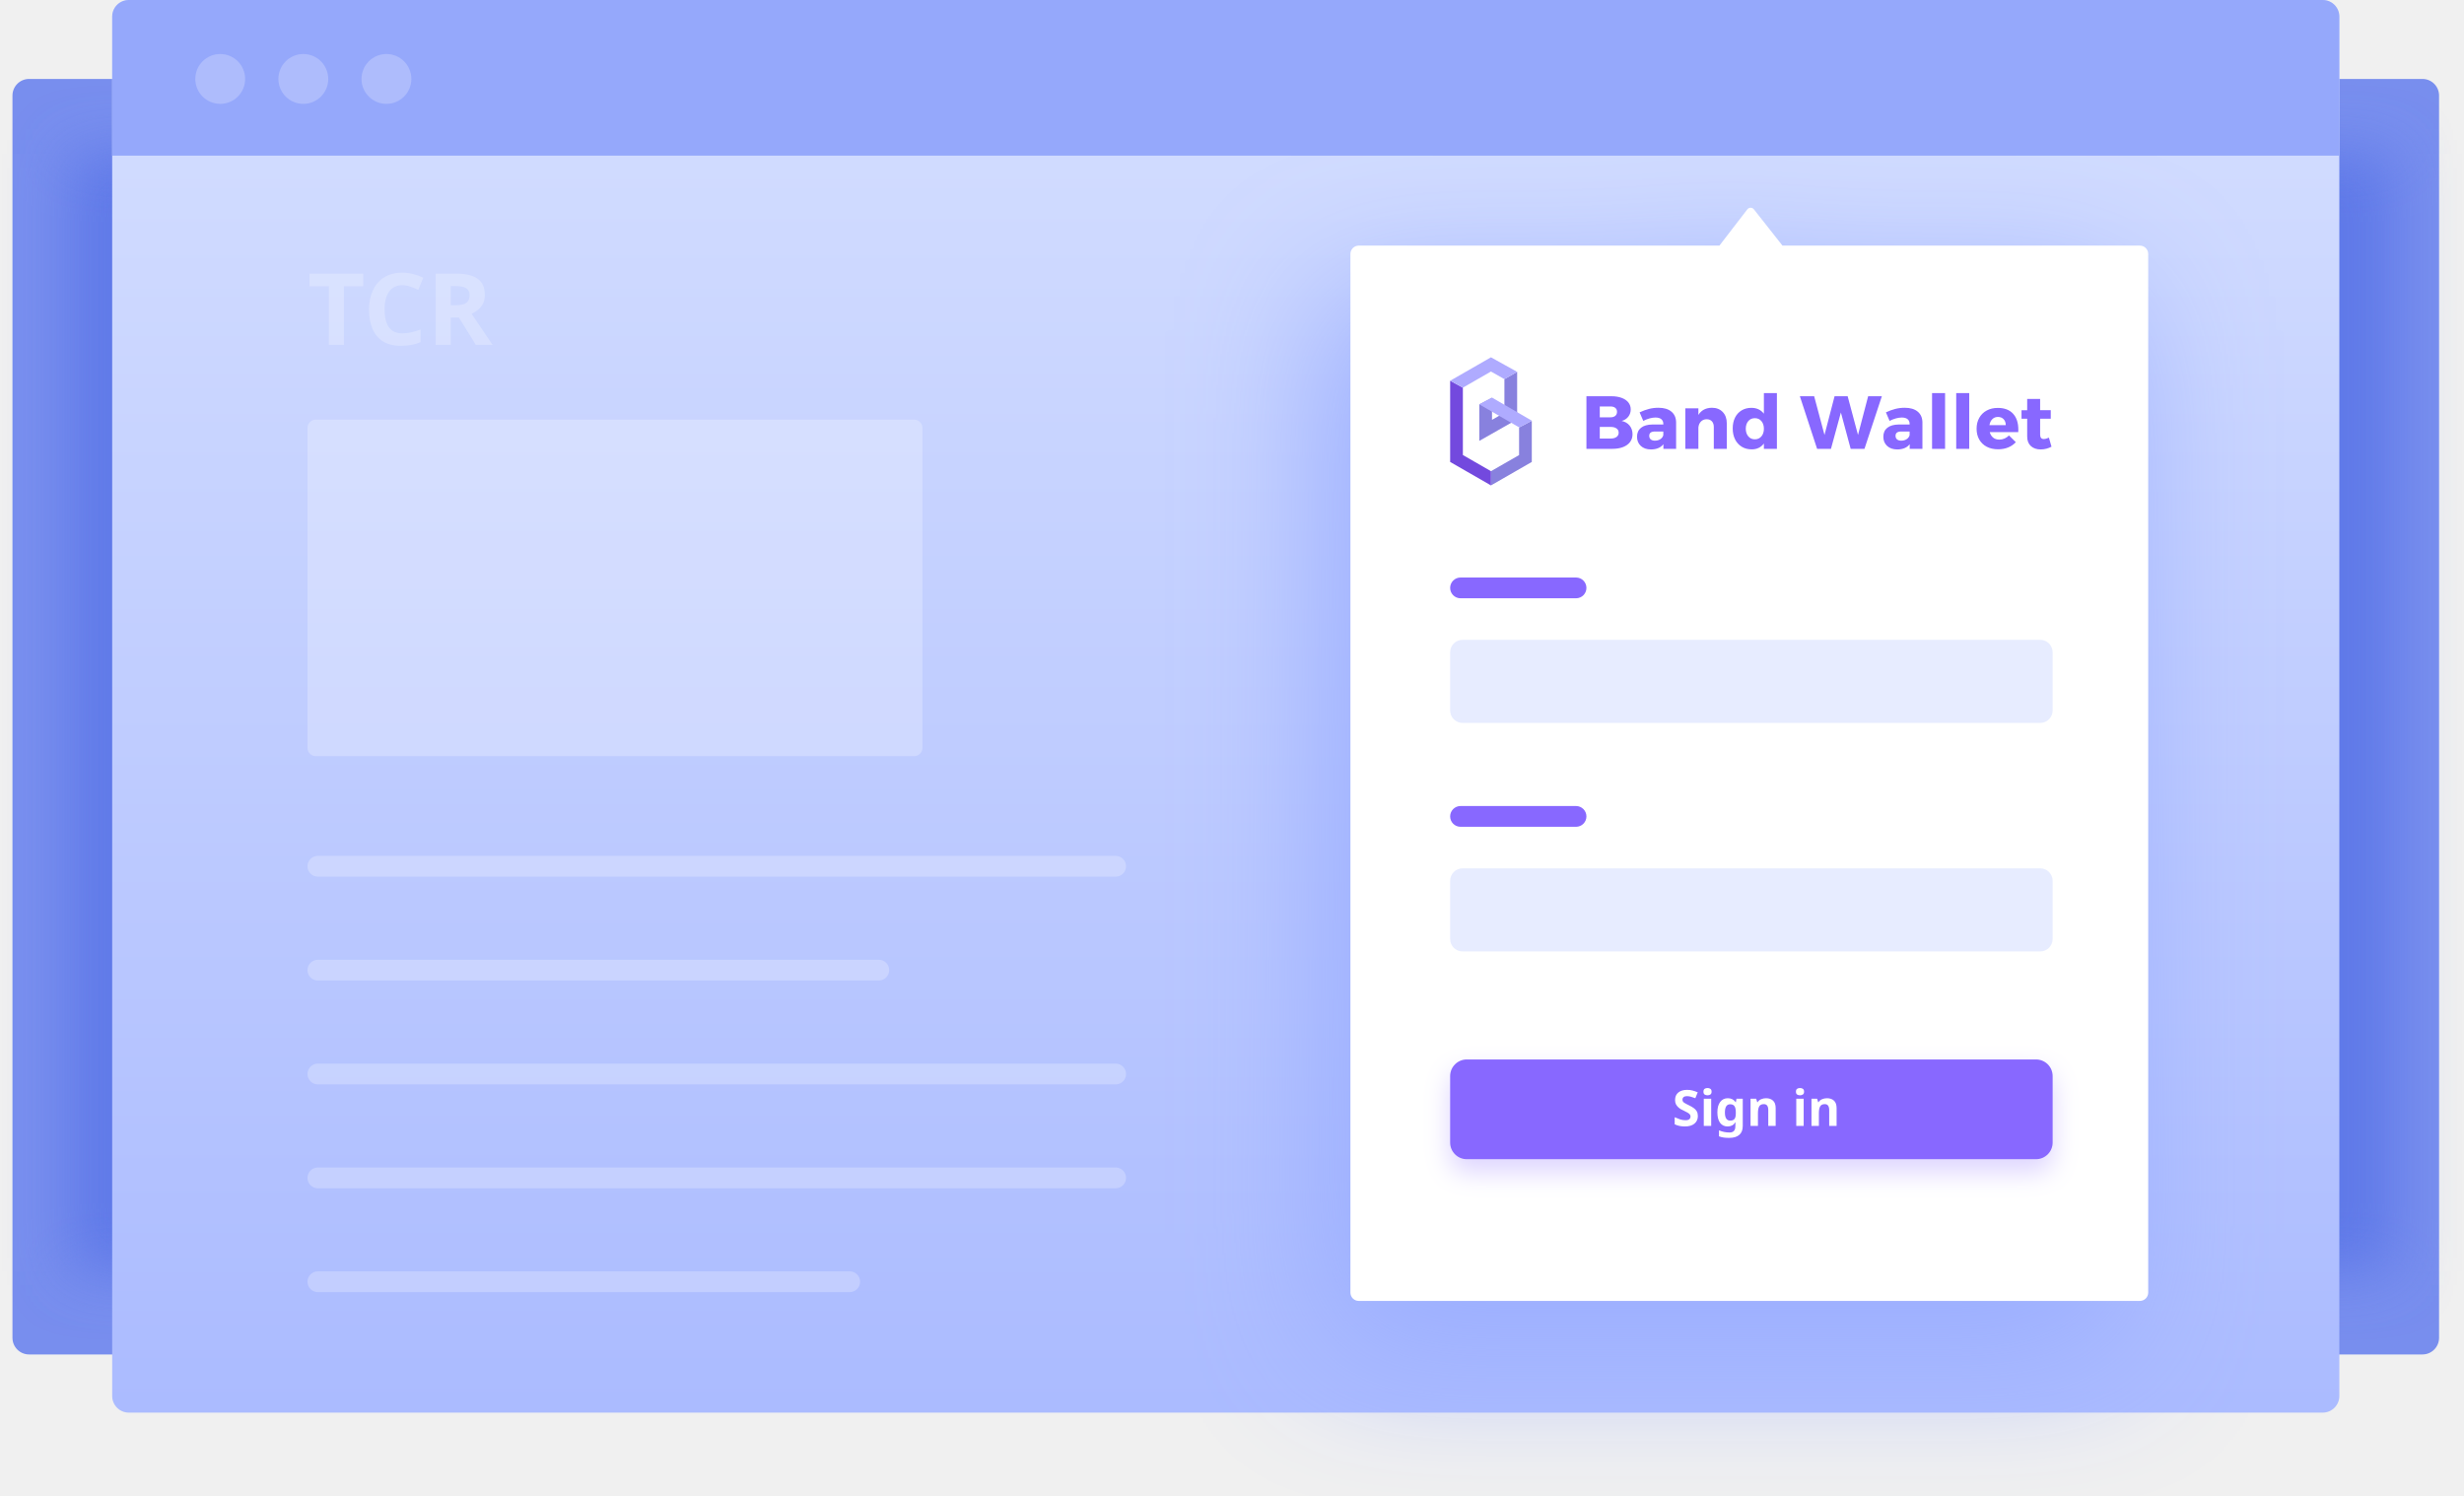
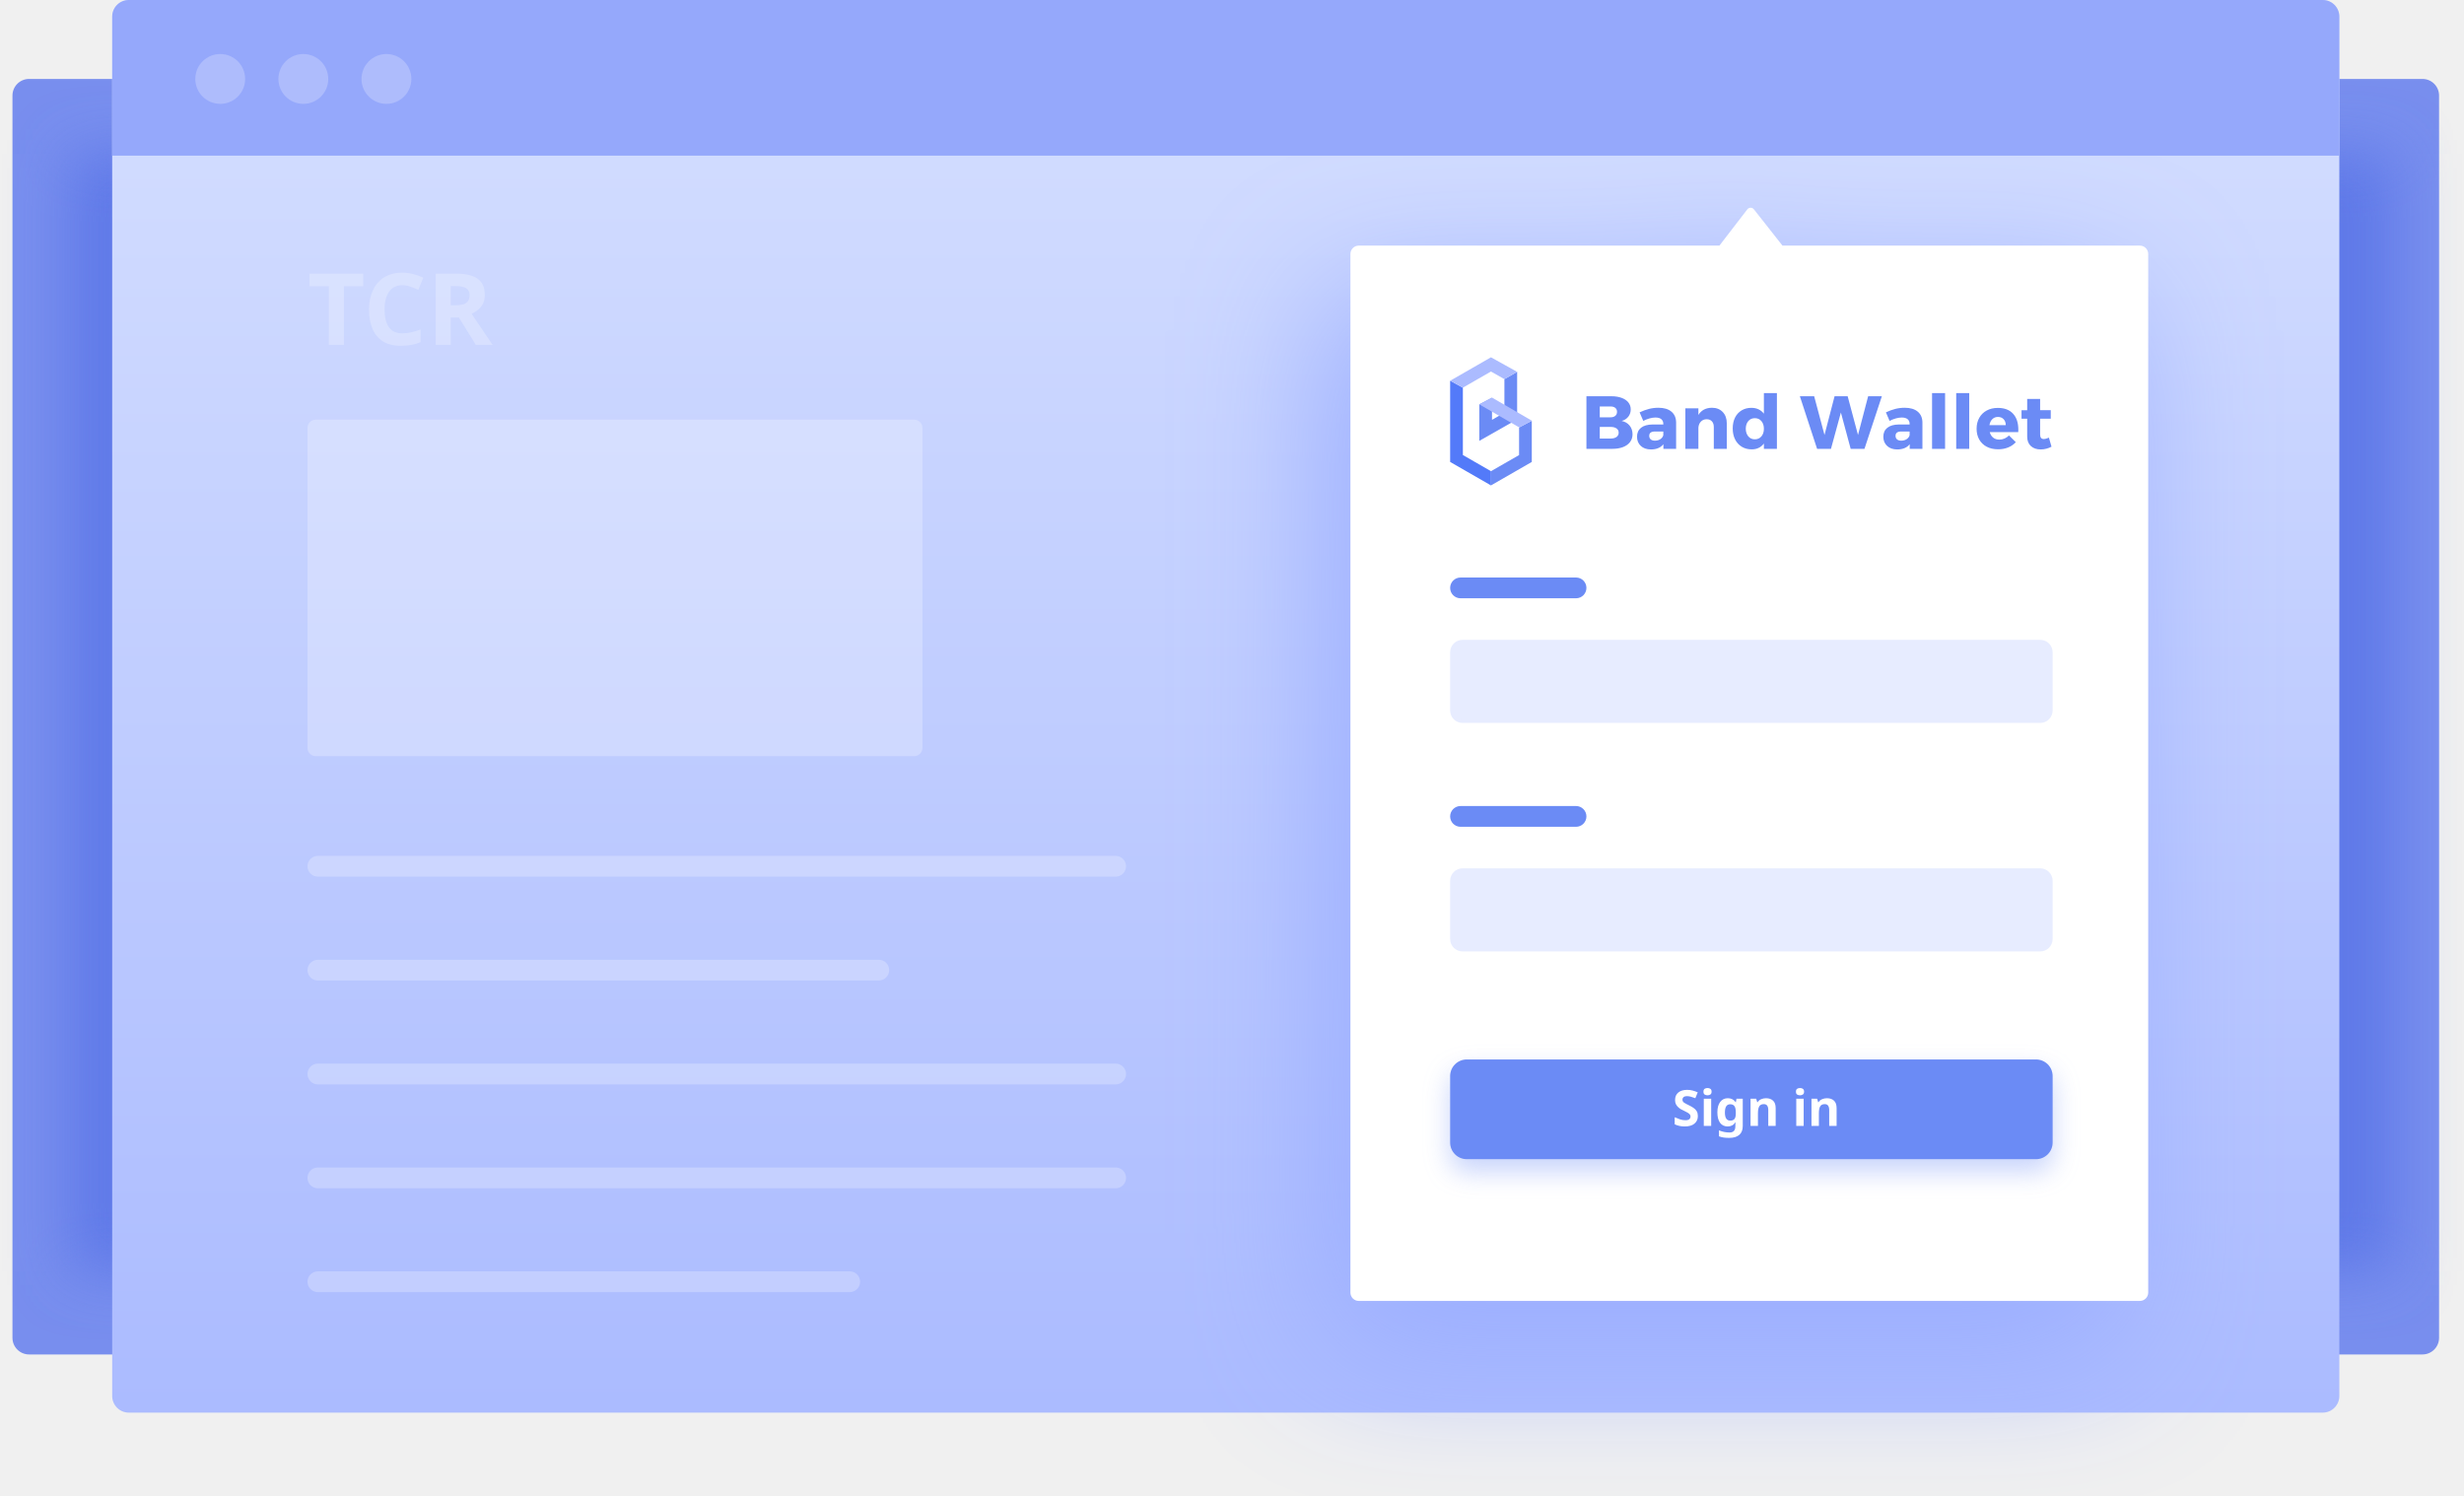
<svg xmlns="http://www.w3.org/2000/svg" xmlns:xlink="http://www.w3.org/1999/xlink" width="593" height="360" viewBox="0 0 593 360">
  <defs>
    <filter id="a" width="107.5%" height="115.6%" x="-3.8%" y="-7.8%" filterUnits="objectBoundingBox">
      <feGaussianBlur in="SourceGraphic" stdDeviation="7" />
    </filter>
    <linearGradient id="b" x1="50%" x2="50%" y1="0%" y2="100%">
      <stop offset="0%" stop-color="#D5DFFF" />
      <stop offset="100%" stop-color="#ABBBFF" />
    </linearGradient>
    <path id="d" d="M2 9.116h86.804L95.52.39a1 1 0 0 1 1.578-.009l6.882 8.735H190a2 2 0 0 1 2 2v250a2 2 0 0 1-2 2H2a2 2 0 0 1-2-2v-250a2 2 0 0 1 2-2z" />
    <filter id="c" width="160.9%" height="144.5%" x="-33.6%" y="-17.7%" filterUnits="objectBoundingBox">
      <feOffset dx="-6" dy="12" in="SourceAlpha" result="shadowOffsetOuter1" />
      <feGaussianBlur in="shadowOffsetOuter1" result="shadowBlurOuter1" stdDeviation="17.5" />
      <feColorMatrix in="shadowBlurOuter1" values="0 0 0 0 0.6 0 0 0 0 0.676 0 0 0 0 1 0 0 0 1 0" />
    </filter>
    <path id="f" d="M4 0h137a4 4 0 0 1 4 4v16a4 4 0 0 1-4 4H4a4 4 0 0 1-4-4V4a4 4 0 0 1 4-4z" />
    <filter id="e" width="114.5%" height="187.5%" x="-7.2%" y="-31.2%" filterUnits="objectBoundingBox">
      <feOffset dy="3" in="SourceAlpha" result="shadowOffsetOuter1" />
      <feGaussianBlur in="shadowOffsetOuter1" result="shadowBlurOuter1" stdDeviation="3" />
-       <feColorMatrix in="shadowBlurOuter1" values="0 0 0 0 0.866 0 0 0 0 0.83 0 0 0 0 1 0 0 0 1 0" />
+       <feColorMatrix in="shadowBlurOuter1" values="0 0 0 0 0.42 0 0 0 0 0.545 0 0 0 0 0.961 0 0 0 0.369 0" />
    </filter>
  </defs>
  <g fill="none" fill-rule="evenodd" transform="translate(3)">
    <rect width="584" height="307" y="19" fill="#788EEE" rx="4" />
    <path fill="#5F79E8" d="M14 37h559v269H14z" filter="url(#a)" />
    <g transform="translate(24)">
      <rect width="536" height="340" fill="url(#b)" rx="4" />
      <path fill="#95A8FB" d="M4 0h528a4 4 0 0 1 4 4v33.454H0V4a4 4 0 0 1 4-4z" />
      <g fill="#F7F8FF" opacity=".25" transform="translate(20 13)">
        <circle cx="6" cy="6" r="6" />
        <circle cx="26" cy="6" r="6" />
        <circle cx="46" cy="6" r="6" />
      </g>
      <g fill="#FFF" opacity=".248" transform="translate(47 59)">
        <text font-family="Avenir-Black, Avenir" font-size="24" font-weight="700">
          <tspan x="0" y="24">TCR</tspan>
        </text>
        <path d="M2.5 147h192a2.5 2.5 0 1 1 0 5H2.5a2.5 2.5 0 0 1 0-5zM2.5 172h135a2.5 2.5 0 1 1 0 5H2.5a2.5 2.5 0 1 1 0-5zM2.5 197h192a2.5 2.5 0 1 1 0 5H2.5a2.5 2.5 0 1 1 0-5zM2.5 222h192a2.5 2.5 0 1 1 0 5H2.5a2.5 2.5 0 1 1 0-5zM2.5 247h128a2.5 2.5 0 1 1 0 5H2.5a2.5 2.5 0 1 1 0-5z" />
        <rect width="148" height="81" y="42" rx="2" />
      </g>
      <g transform="translate(298 50)">
        <use fill="#000" filter="url(#c)" xlink:href="#d" />
        <use fill="#FFF" xlink:href="#d" />
      </g>
      <g transform="translate(322 255)">
        <use fill="#000" filter="url(#e)" xlink:href="#f" />
-         <use fill="#8868FF" xlink:href="#f" />
+         <use fill="#6B8BF5" xlink:href="#f" />
      </g>
      <text fill="#FFF" font-family="Avenir-Heavy, Avenir" font-size="12" font-weight="600" transform="translate(322 255)">
        <tspan x="53.492" y="16">Sign in</tspan>
      </text>
-       <path fill="#8868FF" d="M324.5 139h27.798a2.5 2.5 0 1 1 0 5H324.5a2.5 2.5 0 0 1 0-5z" />
+       <path fill="#6B8BF5" d="M324.5 139h27.798a2.5 2.5 0 1 1 0 5H324.5a2.5 2.5 0 0 1 0-5z" />
      <path fill="#E7ECFF" stroke="#E7ECFF" d="M322.5 156.994v14.012a2.496 2.496 0 0 0 2.495 2.494h139.01a2.496 2.496 0 0 0 2.495-2.494v-14.012a2.496 2.496 0 0 0-2.495-2.494h-139.01a2.496 2.496 0 0 0-2.495 2.494z" />
      <g>
-         <path fill="#8868FF" d="M324.5 194h27.798a2.5 2.5 0 1 1 0 5H324.5a2.5 2.5 0 0 1 0-5z" />
+         <path fill="#6B8BF5" d="M324.5 194h27.798a2.5 2.5 0 1 1 0 5H324.5a2.5 2.5 0 0 1 0-5z" />
        <path fill="#E7ECFF" stroke="#E7ECFF" d="M322.5 211.994v14.012a2.496 2.496 0 0 0 2.495 2.494h139.01a2.496 2.496 0 0 0 2.495-2.494v-14.012a2.496 2.496 0 0 0-2.495-2.494h-139.01a2.496 2.496 0 0 0-2.495 2.494z" />
      </g>
      <g>
-         <path fill="#8868FF" d="M360.798 95.37c.944 0 1.767.13 2.47.389.701.259 1.243.627 1.623 1.104.38.477.571 1.036.571 1.677 0 .666-.193 1.247-.58 1.744-.386.498-.919.843-1.597 1.038.796.159 1.43.527 1.903 1.103.472.577.708 1.278.708 2.102 0 .712-.2 1.333-.598 1.863-.398.53-.963.936-1.695 1.219-.731.282-1.593.423-2.584.423h-6.221V95.37h6zm-2.788 5.069h2.611c.472 0 .847-.118 1.124-.353.277-.236.416-.56.416-.972 0-.4-.139-.713-.416-.94-.277-.227-.652-.34-1.124-.34h-2.61v2.605zm0 5.112h2.611c.602 0 1.075-.126 1.42-.38.346-.253.518-.6.518-1.041 0-.424-.172-.76-.518-1.007-.345-.247-.818-.37-1.42-.37h-2.61v2.798zm14.116-7.408c1.34 0 2.38.31 3.124.932.744.62 1.121 1.484 1.133 2.591v6.366h-3.062v-1.121a2.958 2.958 0 0 1-1.23.94c-.508.215-1.095.323-1.761.323-1.027 0-1.843-.283-2.448-.848-.604-.565-.907-1.301-.907-2.207 0-.93.323-1.652.97-2.164.645-.512 1.573-.774 2.783-.786h2.575v-.14c0-.484-.16-.86-.478-1.131-.318-.27-.793-.406-1.425-.406-.413 0-.876.069-1.39.207a7.555 7.555 0 0 0-1.53.605l-.885-2.057c.796-.371 1.555-.648 2.274-.83a9.15 9.15 0 0 1 2.257-.274zm-.832 7.92c.496 0 .93-.123 1.306-.37.374-.248.609-.572.703-.972v-.865h-1.973c-.472 0-.826.084-1.062.252-.236.167-.354.434-.354.799 0 .359.12.641.362.847.242.206.582.31 1.018.31zm13.709-7.92c1.08 0 1.946.34 2.598 1.02.651.68.977 1.588.977 2.724v6.145h-3.124v-5.28c0-.565-.153-1.014-.46-1.346-.307-.333-.726-.5-1.257-.5-.554 0-1.01.182-1.367.544-.357.362-.565.837-.624 1.426v5.156h-3.142v-9.748h3.142v1.59c.69-1.136 1.776-1.713 3.257-1.731zm15.638 9.89h-3.133v-1.281c-.714.942-1.693 1.41-2.938 1.404-.909 0-1.707-.21-2.394-.631a4.264 4.264 0 0 1-1.602-1.77c-.38-.76-.57-1.64-.57-2.64 0-.99.187-1.858.561-2.606a4.14 4.14 0 0 1 1.58-1.735c.679-.409 1.463-.613 2.354-.613.643 0 1.219.12 1.726.362.507.241.935.591 1.283 1.05v-4.962h3.133v13.421zm-5.31-2.296c.655 0 1.182-.236 1.58-.707.398-.47.597-1.086.597-1.845 0-.748-.199-1.357-.597-1.828-.398-.47-.925-.706-1.58-.706s-1.18.232-1.575.697c-.396.465-.6 1.077-.61 1.837.01.76.216 1.374.614 1.845.398.471.922.707 1.571.707zm23.063 2.295l-2.354-8.75-2.39 8.75h-3.336l-4.15-12.662h3.442l2.487 9.316 2.425-9.316h3.15l2.488 9.316 2.442-9.316h3.301l-4.186 12.662h-3.319zm13.01-9.889c1.34 0 2.38.31 3.124.932.744.62 1.121 1.484 1.133 2.591v6.366h-3.062v-1.121a2.958 2.958 0 0 1-1.23.94c-.508.215-1.095.323-1.762.323-1.026 0-1.842-.283-2.447-.848-.604-.565-.907-1.301-.907-2.207 0-.93.323-1.652.97-2.164.645-.512 1.573-.774 2.783-.786h2.575v-.14c0-.484-.16-.86-.478-1.131-.318-.27-.793-.406-1.425-.406-.413 0-.876.069-1.39.207a7.555 7.555 0 0 0-1.53.605l-.885-2.057c.796-.371 1.554-.648 2.274-.83a9.15 9.15 0 0 1 2.257-.274zm-.832 7.92c.496 0 .93-.123 1.306-.37.374-.248.609-.572.703-.972v-.865h-1.973c-.472 0-.826.084-1.062.252-.236.167-.354.434-.354.799 0 .359.12.641.362.847.242.206.582.31 1.018.31zm7.408 1.97V94.61h3.133v13.421h-3.133zm5.814 0V94.61h3.133v13.421h-3.133zm10-9.855c1.594 0 2.817.46 3.67 1.382.852.921 1.278 2.203 1.278 3.846 0 .264-.006.462-.018.591h-6.867c.159.577.436 1.023.832 1.338.395.315.885.472 1.469.472.436 0 .852-.084 1.248-.251a3.441 3.441 0 0 0 1.088-.747l1.646 1.616a5.044 5.044 0 0 1-1.85 1.272c-.725.294-1.528.441-2.407.441-1.05 0-1.964-.204-2.743-.613a4.363 4.363 0 0 1-1.806-1.735c-.424-.748-.637-1.616-.637-2.605 0-.99.216-1.863.646-2.623a4.474 4.474 0 0 1 1.797-1.761c.767-.415 1.652-.623 2.655-.623zm1.921 4.141c0-.594-.172-1.07-.517-1.43-.346-.359-.801-.539-1.368-.539-.53 0-.978.177-1.34.53-.363.353-.595.833-.695 1.44h3.92zm11.01 5.192c-.348.2-.752.36-1.213.482a5.49 5.49 0 0 1-1.398.18c-.968 0-1.75-.267-2.345-.803-.596-.536-.894-1.298-.894-2.287v-4.3h-1.363v-2.048h1.363v-2.711h3.115v2.693h2.558v2.066h-2.558v3.815c0 .712.29 1.068.867 1.068.337 0 .753-.109 1.248-.327l.62 2.172z" />
-         <path fill="#8881DE" d="M338.59 102.888v6.642l-6.765 3.88v3.425l9.825-5.652v-9.906zM335.06 91.25v8.088l-2.984 1.712v-5.327l-3.063 1.602v8.795l9.11-5.177V89.495z" />
-         <path fill="#AFABFF" d="M329.013 97.323l9.612 5.55 3.05-1.61-9.576-5.556z" />
-         <path fill="#7349DE" d="M325.063 109.517V93.314L322 91.632v19.55l9.83 5.652v-3.422z" />
-         <path fill="#AFABFF" d="M331.823 86l-9.818 5.64 3.056 1.668 6.764-3.888 3.232 1.835 3.065-1.757z" />
+         <path fill="#6B8BF5" d="M360.798 95.37c.944 0 1.767.13 2.47.389.701.259 1.243.627 1.623 1.104.38.477.571 1.036.571 1.677 0 .666-.193 1.247-.58 1.744-.386.498-.919.843-1.597 1.038.796.159 1.43.527 1.903 1.103.472.577.708 1.278.708 2.102 0 .712-.2 1.333-.598 1.863-.398.53-.963.936-1.695 1.219-.731.282-1.593.423-2.584.423h-6.221V95.37h6zm-2.788 5.069h2.611c.472 0 .847-.118 1.124-.353.277-.236.416-.56.416-.972 0-.4-.139-.713-.416-.94-.277-.227-.652-.34-1.124-.34h-2.61v2.605zm0 5.112h2.611c.602 0 1.075-.126 1.42-.38.346-.253.518-.6.518-1.041 0-.424-.172-.76-.518-1.007-.345-.247-.818-.37-1.42-.37h-2.61v2.798zm14.116-7.408c1.34 0 2.38.31 3.124.932.744.62 1.121 1.484 1.133 2.591v6.366h-3.062v-1.121a2.958 2.958 0 0 1-1.23.94c-.508.215-1.095.323-1.761.323-1.027 0-1.843-.283-2.448-.848-.604-.565-.907-1.301-.907-2.207 0-.93.323-1.652.97-2.164.645-.512 1.573-.774 2.783-.786h2.575v-.14c0-.484-.16-.86-.478-1.131-.318-.27-.793-.406-1.425-.406-.413 0-.876.069-1.39.207a7.555 7.555 0 0 0-1.53.605l-.885-2.057c.796-.371 1.555-.648 2.274-.83a9.15 9.15 0 0 1 2.257-.274zm-.832 7.92c.496 0 .93-.123 1.306-.37.374-.248.609-.572.703-.972v-.865h-1.973c-.472 0-.826.084-1.062.252-.236.167-.354.434-.354.799 0 .359.12.641.362.847.242.206.582.31 1.018.31zm13.709-7.92c1.08 0 1.946.34 2.598 1.02.651.68.977 1.588.977 2.724v6.145h-3.124v-5.28c0-.565-.153-1.014-.46-1.346-.307-.333-.726-.5-1.257-.5-.554 0-1.01.182-1.367.544-.357.362-.565.837-.624 1.426v5.156h-3.142v-9.748h3.142v1.59c.69-1.136 1.776-1.713 3.257-1.731zm15.638 9.89h-3.133v-1.281c-.714.942-1.693 1.41-2.938 1.404-.909 0-1.707-.21-2.394-.631a4.264 4.264 0 0 1-1.602-1.77c-.38-.76-.57-1.64-.57-2.64 0-.99.187-1.858.561-2.606a4.14 4.14 0 0 1 1.58-1.735c.679-.409 1.463-.613 2.354-.613.643 0 1.219.12 1.726.362.507.241.935.591 1.283 1.05v-4.962h3.133v13.421zm-5.31-2.296c.655 0 1.182-.236 1.58-.707.398-.47.597-1.086.597-1.845 0-.748-.199-1.357-.597-1.828-.398-.47-.925-.706-1.58-.706s-1.18.232-1.575.697c-.396.465-.6 1.077-.61 1.837.01.76.216 1.374.614 1.845.398.471.922.707 1.571.707zm23.063 2.295l-2.354-8.75-2.39 8.75h-3.336l-4.15-12.662h3.442l2.487 9.316 2.425-9.316h3.15l2.488 9.316 2.442-9.316h3.301l-4.186 12.662h-3.319zm13.01-9.889c1.34 0 2.38.31 3.124.932.744.62 1.121 1.484 1.133 2.591v6.366h-3.062v-1.121a2.958 2.958 0 0 1-1.23.94c-.508.215-1.095.323-1.762.323-1.026 0-1.842-.283-2.447-.848-.604-.565-.907-1.301-.907-2.207 0-.93.323-1.652.97-2.164.645-.512 1.573-.774 2.783-.786h2.575v-.14c0-.484-.16-.86-.478-1.131-.318-.27-.793-.406-1.425-.406-.413 0-.876.069-1.39.207a7.555 7.555 0 0 0-1.53.605l-.885-2.057c.796-.371 1.554-.648 2.274-.83a9.15 9.15 0 0 1 2.257-.274zm-.832 7.92c.496 0 .93-.123 1.306-.37.374-.248.609-.572.703-.972v-.865h-1.973c-.472 0-.826.084-1.062.252-.236.167-.354.434-.354.799 0 .359.12.641.362.847.242.206.582.31 1.018.31zm7.408 1.97V94.61h3.133v13.421h-3.133zm5.814 0V94.61h3.133v13.421h-3.133zm10-9.855c1.594 0 2.817.46 3.67 1.382.852.921 1.278 2.203 1.278 3.846 0 .264-.006.462-.018.591h-6.867c.159.577.436 1.023.832 1.338.395.315.885.472 1.469.472.436 0 .852-.084 1.248-.251a3.441 3.441 0 0 0 1.088-.747l1.646 1.616a5.044 5.044 0 0 1-1.85 1.272c-.725.294-1.528.441-2.407.441-1.05 0-1.964-.204-2.743-.613a4.363 4.363 0 0 1-1.806-1.735c-.424-.748-.637-1.616-.637-2.605 0-.99.216-1.863.646-2.623a4.474 4.474 0 0 1 1.797-1.761c.767-.415 1.652-.623 2.655-.623zm1.921 4.141c0-.594-.172-1.07-.517-1.43-.346-.359-.801-.539-1.368-.539-.53 0-.978.177-1.34.53-.363.353-.595.833-.695 1.44h3.92zm11.01 5.192c-.348.2-.752.36-1.213.482a5.49 5.49 0 0 1-1.398.18c-.968 0-1.75-.267-2.345-.803-.596-.536-.894-1.298-.894-2.287v-4.3h-1.363v-2.048h1.363v-2.711h3.115v2.693h2.558v2.066h-2.558v3.815c0 .712.29 1.068.867 1.068.337 0 .753-.109 1.248-.327l.62 2.172zM338.59 102.888v6.642l-6.765 3.88v3.425l9.825-5.652v-9.906zM335.06 91.25v8.088l-2.984 1.712v-5.327l-3.063 1.602v8.795l9.11-5.177V89.495z" />
+         <path fill="#ABBBFF" d="M329.013 97.323l9.612 5.55 3.05-1.61-9.576-5.556z" />
+         <path fill="#537AF9" d="M325.063 109.517V93.314L322 91.632v19.55l9.83 5.652v-3.422z" />
+         <path fill="#ABBBFF" d="M331.823 86l-9.818 5.64 3.056 1.668 6.764-3.888 3.232 1.835 3.065-1.757z" />
      </g>
    </g>
  </g>
</svg>
